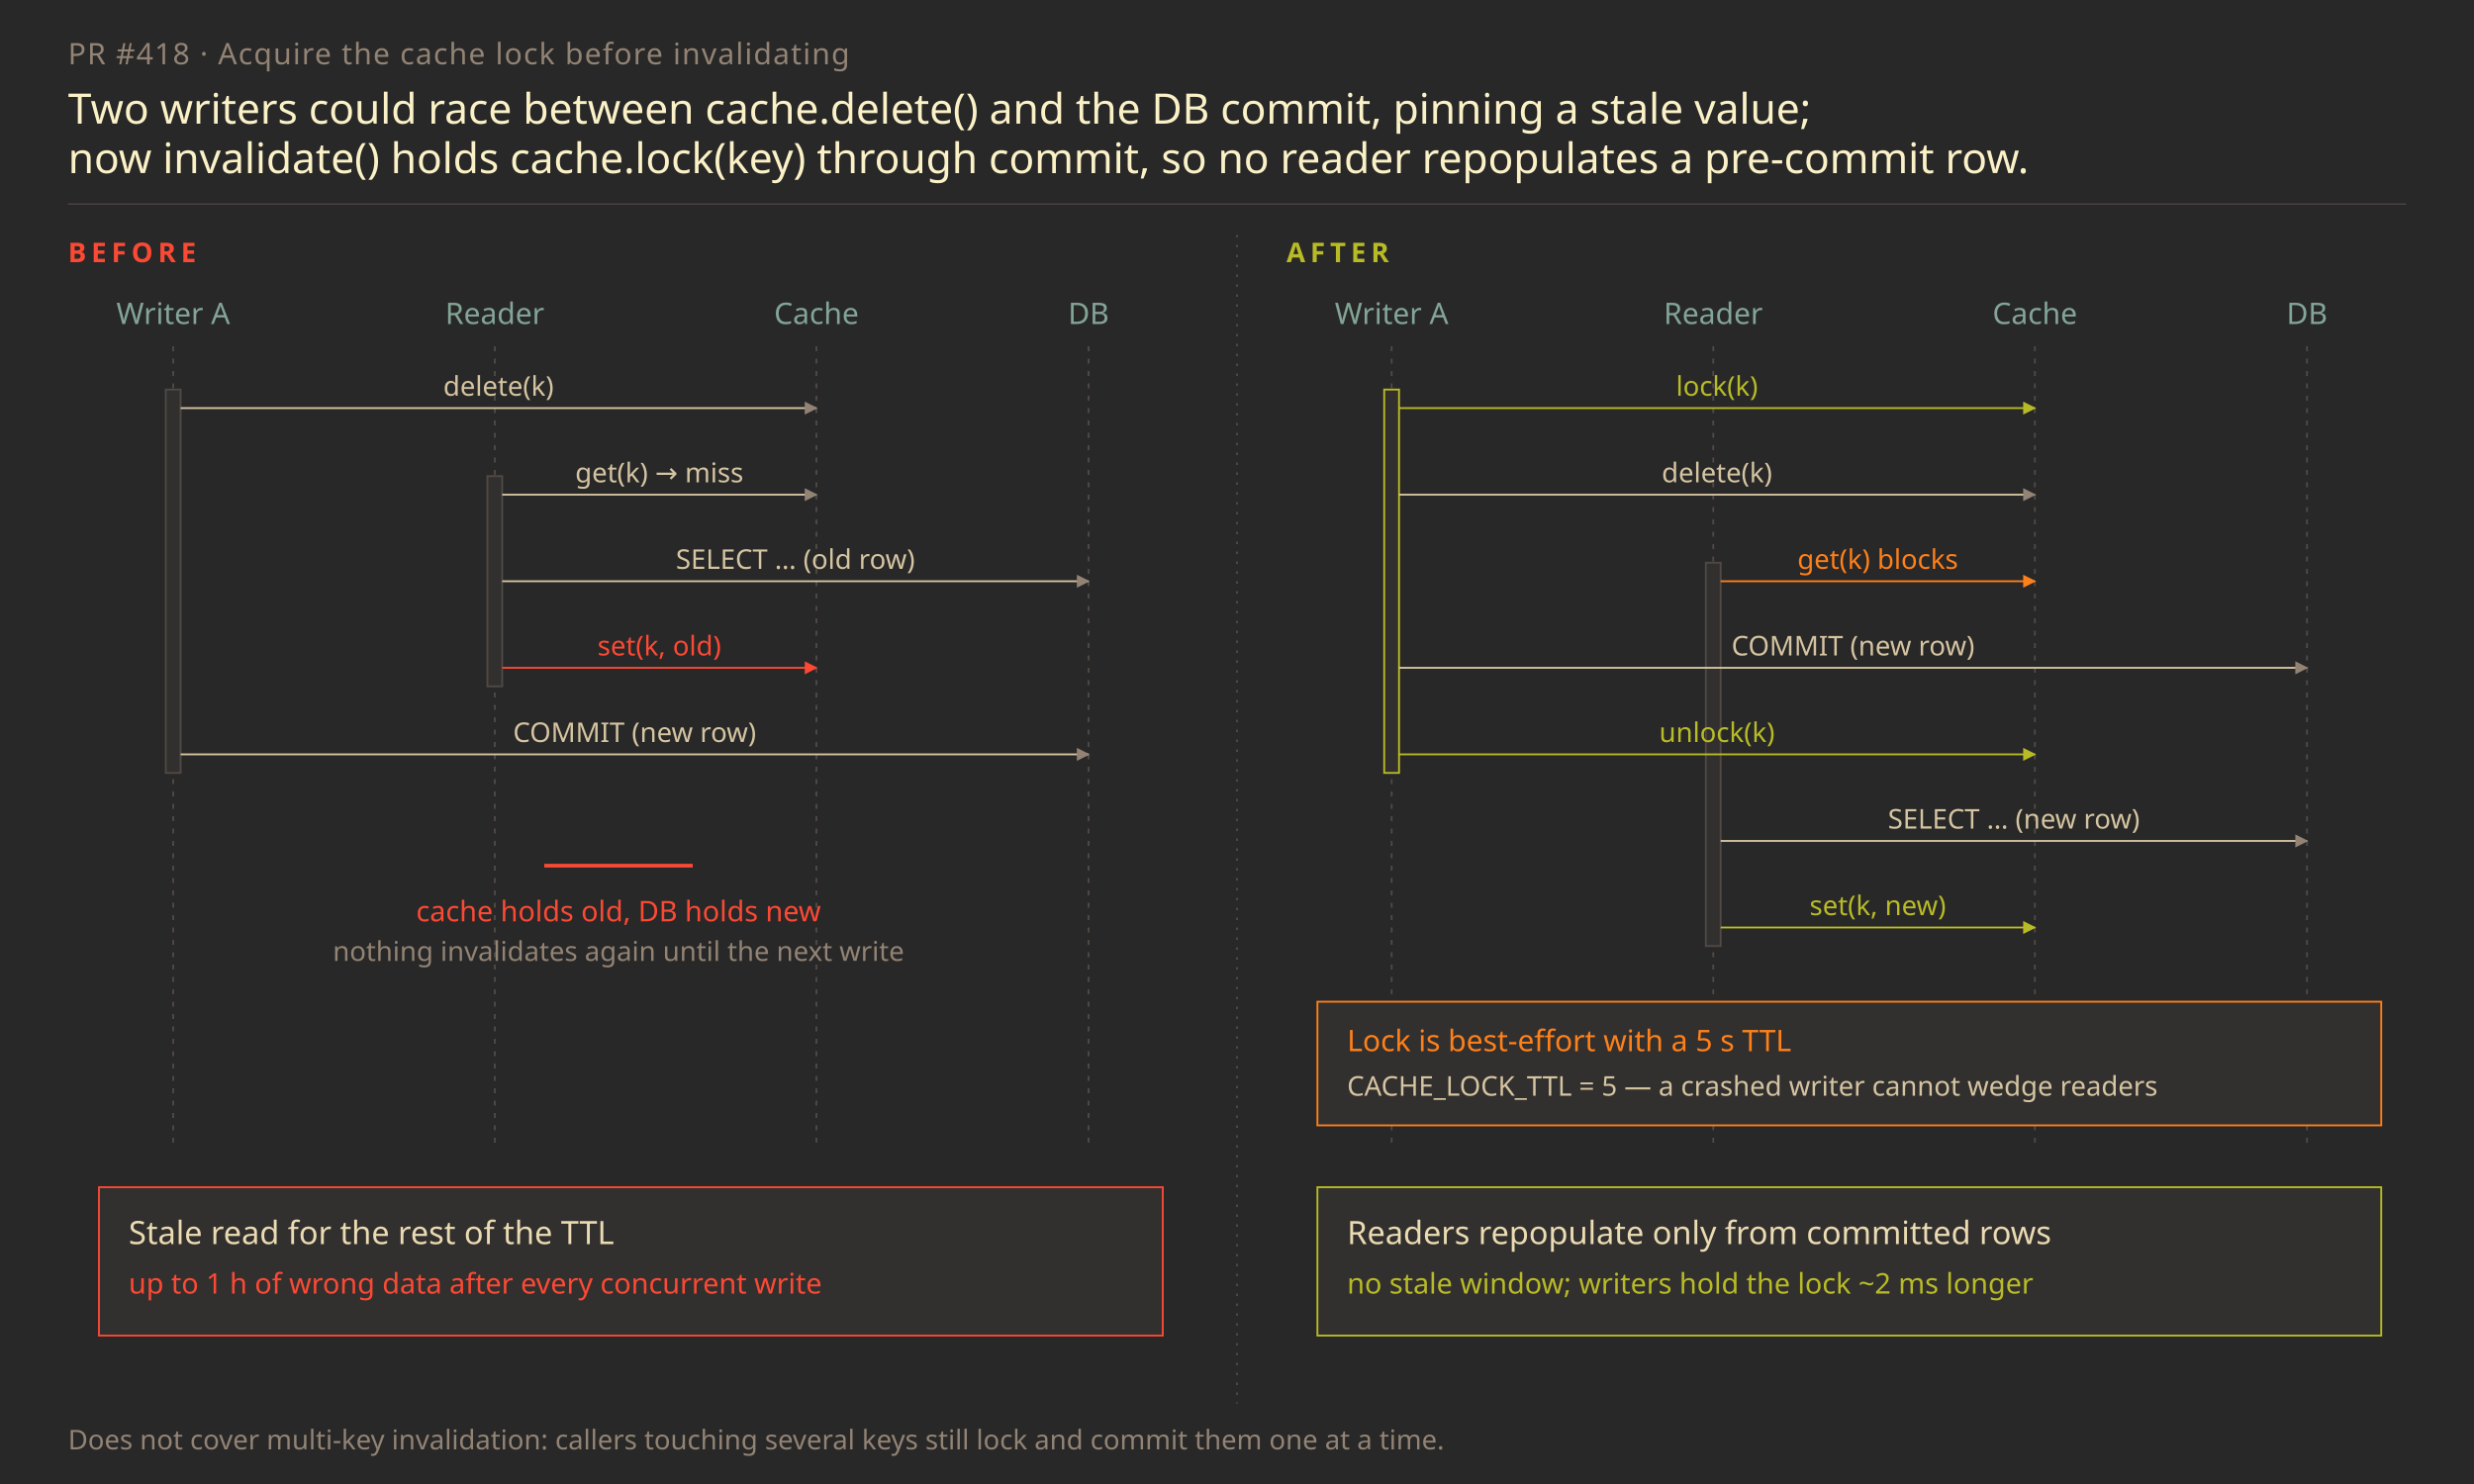
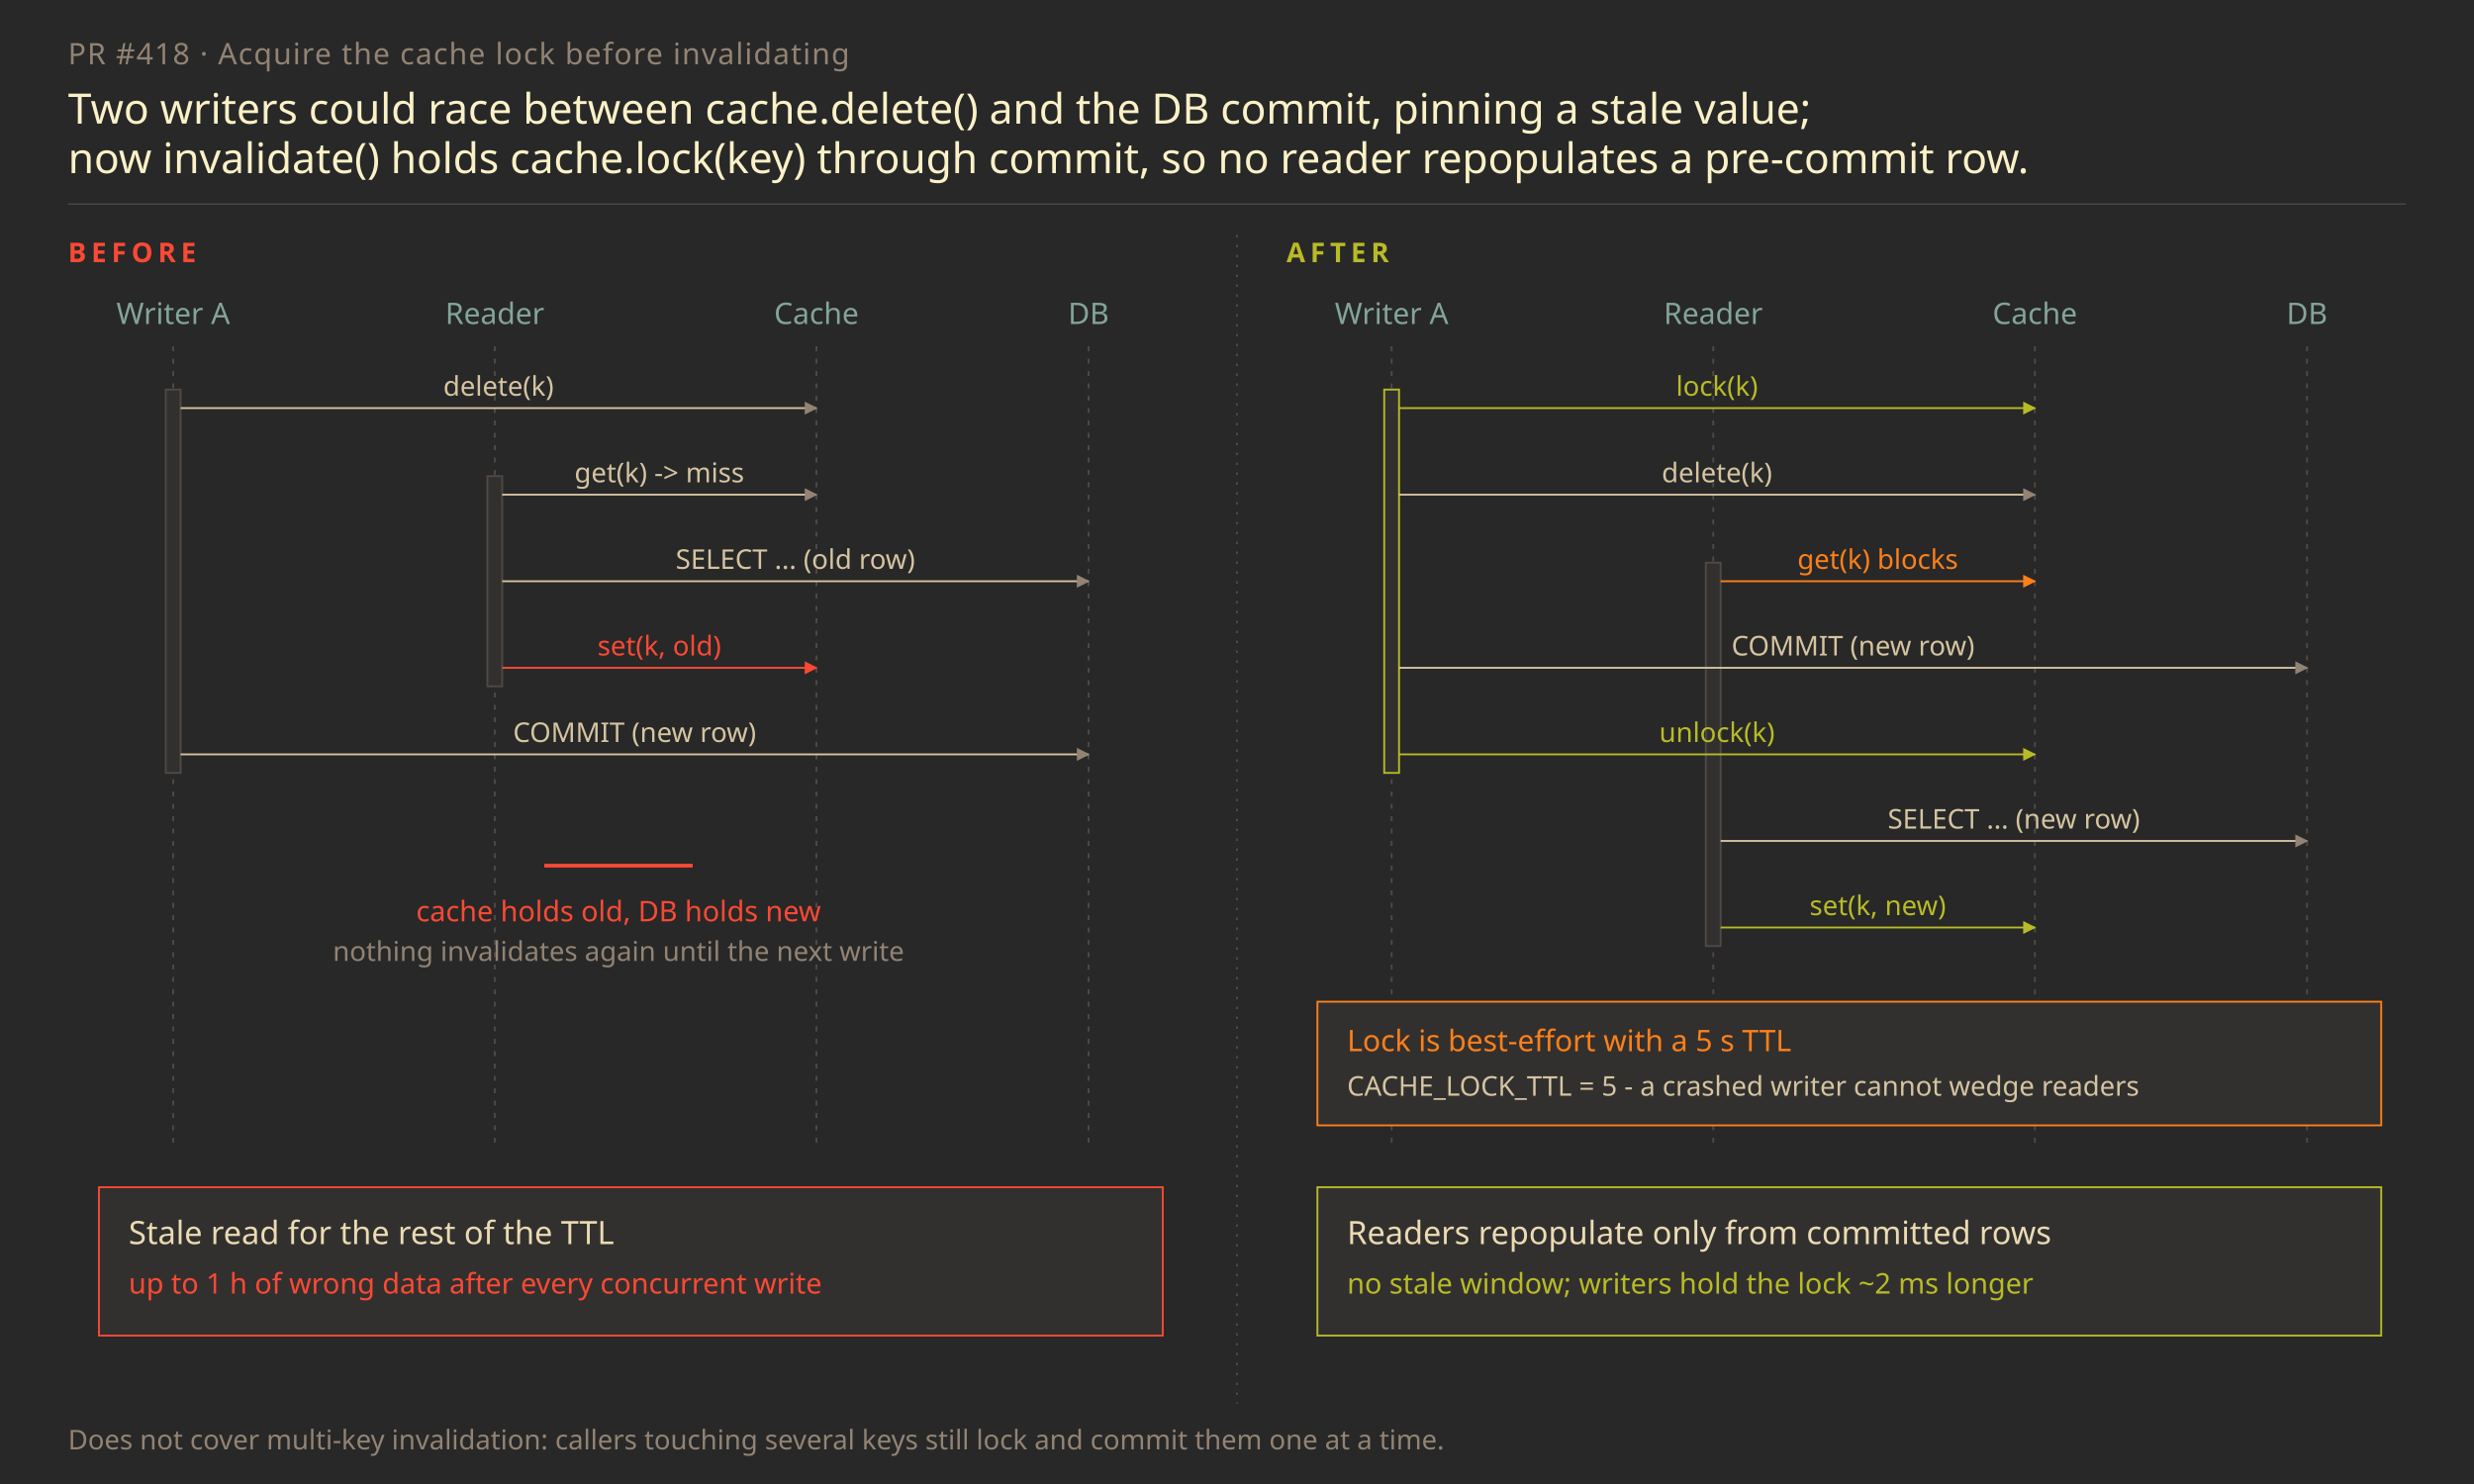
<svg xmlns="http://www.w3.org/2000/svg" viewBox="0 0 2000 1200" font-family="'Segoe UI', 'Noto Sans', 'DejaVu Sans', ui-sans-serif, system-ui, sans-serif">
  <rect x="0" y="0" width="2000" height="1200" fill="#282828" />
  <defs>
    <marker id="arr-dim" viewBox="0 0 10 10" refX="9" refY="5" markerWidth="7" markerHeight="7" orient="auto-start-reverse">
      <path d="M0,0 L10,5 L0,10 z" fill="#928374" />
    </marker>
    <marker id="arr-blue" viewBox="0 0 10 10" refX="9" refY="5" markerWidth="7" markerHeight="7" orient="auto-start-reverse">
      <path d="M0,0 L10,5 L0,10 z" fill="#83a598" />
    </marker>
    <marker id="arr-green" viewBox="0 0 10 10" refX="9" refY="5" markerWidth="7" markerHeight="7" orient="auto-start-reverse">
      <path d="M0,0 L10,5 L0,10 z" fill="#b8bb26" />
    </marker>
    <marker id="arr-red" viewBox="0 0 10 10" refX="9" refY="5" markerWidth="7" markerHeight="7" orient="auto-start-reverse">
      <path d="M0,0 L10,5 L0,10 z" fill="#fb4934" />
    </marker>
    <marker id="arr-orange" viewBox="0 0 10 10" refX="9" refY="5" markerWidth="7" markerHeight="7" orient="auto-start-reverse">
      <path d="M0,0 L10,5 L0,10 z" fill="#fe8019" />
    </marker>
  </defs>
  <text x="55" y="52" font-size="24" letter-spacing="1" fill="#928374">PR #418 · Acquire the cache lock before invalidating</text>
  <text x="55" y="100" font-size="34" fill="#fbf1c7">Two writers could race between cache.delete() and the DB commit, pinning a stale value;</text>
  <text x="55" y="140" font-size="34" fill="#fbf1c7">now invalidate() holds cache.lock(key) through commit, so no reader repopulates a pre-commit row.</text>
  <line x1="55" y1="165" x2="1945" y2="165" stroke="#504945" stroke-width="1" />
  <text x="55" y="212" font-size="22" font-weight="700" letter-spacing="4" fill="#fb4934">BEFORE</text>
  <text x="1040" y="212" font-size="22" font-weight="700" letter-spacing="4" fill="#b8bb26">AFTER</text>
  <line x1="1000" y1="190" x2="1000" y2="1135" stroke="#504945" stroke-width="1.5" stroke-dasharray="2 6" />
  <text x="140" y="262" font-size="24" fill="#83a598" text-anchor="middle">Writer A</text>
  <line x1="140" y1="280" x2="140" y2="930" stroke="#504945" stroke-width="1.5" stroke-dasharray="4 6" />
  <text x="400" y="262" font-size="24" fill="#83a598" text-anchor="middle">Reader</text>
  <line x1="400" y1="280" x2="400" y2="930" stroke="#504945" stroke-width="1.5" stroke-dasharray="4 6" />
  <text x="660" y="262" font-size="24" fill="#83a598" text-anchor="middle">Cache</text>
  <line x1="660" y1="280" x2="660" y2="930" stroke="#504945" stroke-width="1.5" stroke-dasharray="4 6" />
  <text x="880" y="262" font-size="24" fill="#83a598" text-anchor="middle">DB</text>
  <line x1="880" y1="280" x2="880" y2="930" stroke="#504945" stroke-width="1.5" stroke-dasharray="4 6" />
  <rect x="134" y="315" width="12" height="310" fill="#32302f" stroke="#504945" stroke-width="1.5" />
  <rect x="394" y="385" width="12" height="170" fill="#32302f" stroke="#504945" stroke-width="1.5" />
  <line x1="146" y1="330" x2="660" y2="330" stroke="#d5c4a1" stroke-width="1.5" marker-end="url(#arr-dim)" />
  <text x="403" y="320" font-size="22" fill="#d5c4a1" text-anchor="middle">delete(k)</text>
  <line x1="406" y1="400" x2="660" y2="400" stroke="#d5c4a1" stroke-width="1.5" marker-end="url(#arr-dim)" />
-   <text x="533" y="390" font-size="22" fill="#d5c4a1" text-anchor="middle">get(k) → miss</text>
+   <text x="533" y="390" font-size="22" fill="#d5c4a1" text-anchor="middle">get(k) -&gt; miss</text>
  <line x1="406" y1="470" x2="880" y2="470" stroke="#d5c4a1" stroke-width="1.5" marker-end="url(#arr-dim)" />
-   <text x="643" y="460" font-size="22" fill="#d5c4a1" text-anchor="middle">SELECT … (old row)</text>
+   <text x="643" y="460" font-size="22" fill="#d5c4a1" text-anchor="middle">SELECT ... (old row)</text>
  <line x1="406" y1="540" x2="660" y2="540" stroke="#fb4934" stroke-width="1.5" marker-end="url(#arr-red)" />
  <text x="533" y="530" font-size="22" fill="#fb4934" text-anchor="middle">set(k, old)</text>
  <line x1="146" y1="610" x2="880" y2="610" stroke="#d5c4a1" stroke-width="1.5" marker-end="url(#arr-dim)" />
  <text x="513" y="600" font-size="22" fill="#d5c4a1" text-anchor="middle">COMMIT (new row)</text>
  <line x1="440" y1="700" x2="560" y2="700" stroke="#fb4934" stroke-width="3" />
  <text x="500" y="745" font-size="23" fill="#fb4934" text-anchor="middle">cache holds old, DB holds new</text>
  <text x="500" y="777" font-size="22" fill="#928374" text-anchor="middle">nothing invalidates again until the next write</text>
  <g>
    <rect x="80" y="960" width="860" height="120" fill="#32302f" stroke="#fb4934" stroke-width="1.5" />
    <text x="104" y="1006" font-size="26" fill="#ebdbb2">Stale read for the rest of the TTL</text>
    <text x="104" y="1046" font-size="23" fill="#fb4934">up to 1 h of wrong data after every concurrent write</text>
  </g>
  <text x="1125" y="262" font-size="24" fill="#83a598" text-anchor="middle">Writer A</text>
  <line x1="1125" y1="280" x2="1125" y2="930" stroke="#504945" stroke-width="1.5" stroke-dasharray="4 6" />
  <text x="1385" y="262" font-size="24" fill="#83a598" text-anchor="middle">Reader</text>
  <line x1="1385" y1="280" x2="1385" y2="930" stroke="#504945" stroke-width="1.5" stroke-dasharray="4 6" />
  <text x="1645" y="262" font-size="24" fill="#83a598" text-anchor="middle">Cache</text>
  <line x1="1645" y1="280" x2="1645" y2="930" stroke="#504945" stroke-width="1.5" stroke-dasharray="4 6" />
  <text x="1865" y="262" font-size="24" fill="#83a598" text-anchor="middle">DB</text>
  <line x1="1865" y1="280" x2="1865" y2="930" stroke="#504945" stroke-width="1.5" stroke-dasharray="4 6" />
  <rect x="1119" y="315" width="12" height="310" fill="#32302f" stroke="#b8bb26" stroke-width="1.5" />
  <rect x="1379" y="455" width="12" height="310" fill="#32302f" stroke="#504945" stroke-width="1.5" />
  <line x1="1131" y1="330" x2="1645" y2="330" stroke="#b8bb26" stroke-width="1.5" marker-end="url(#arr-green)" />
  <text x="1388" y="320" font-size="22" fill="#b8bb26" text-anchor="middle">lock(k)</text>
  <line x1="1131" y1="400" x2="1645" y2="400" stroke="#d5c4a1" stroke-width="1.5" marker-end="url(#arr-dim)" />
  <text x="1388" y="390" font-size="22" fill="#d5c4a1" text-anchor="middle">delete(k)</text>
  <line x1="1391" y1="470" x2="1645" y2="470" stroke="#fe8019" stroke-width="1.5" marker-end="url(#arr-orange)" />
  <text x="1518" y="460" font-size="22" fill="#fe8019" text-anchor="middle">get(k) blocks</text>
  <line x1="1131" y1="540" x2="1865" y2="540" stroke="#d5c4a1" stroke-width="1.5" marker-end="url(#arr-dim)" />
  <text x="1498" y="530" font-size="22" fill="#d5c4a1" text-anchor="middle">COMMIT (new row)</text>
  <line x1="1131" y1="610" x2="1645" y2="610" stroke="#b8bb26" stroke-width="1.5" marker-end="url(#arr-green)" />
  <text x="1388" y="600" font-size="22" fill="#b8bb26" text-anchor="middle">unlock(k)</text>
  <line x1="1391" y1="680" x2="1865" y2="680" stroke="#d5c4a1" stroke-width="1.5" marker-end="url(#arr-dim)" />
-   <text x="1628" y="670" font-size="22" fill="#d5c4a1" text-anchor="middle">SELECT … (new row)</text>
+   <text x="1628" y="670" font-size="22" fill="#d5c4a1" text-anchor="middle">SELECT ... (new row)</text>
  <line x1="1391" y1="750" x2="1645" y2="750" stroke="#b8bb26" stroke-width="1.5" marker-end="url(#arr-green)" />
  <text x="1518" y="740" font-size="22" fill="#b8bb26" text-anchor="middle">set(k, new)</text>
  <g>
    <rect x="1065" y="810" width="860" height="100" fill="#32302f" stroke="#fe8019" stroke-width="1.5" />
    <text x="1089" y="850" font-size="24" fill="#fe8019">Lock is best-effort with a 5 s TTL</text>
-     <text x="1089" y="886" font-size="22" fill="#d5c4a1">CACHE_LOCK_TTL = 5 — a crashed writer cannot wedge readers</text>
+     <text x="1089" y="886" font-size="22" fill="#d5c4a1">CACHE_LOCK_TTL = 5 - a crashed writer cannot wedge readers</text>
  </g>
  <g>
    <rect x="1065" y="960" width="860" height="120" fill="#32302f" stroke="#b8bb26" stroke-width="1.5" />
    <text x="1089" y="1006" font-size="26" fill="#ebdbb2">Readers repopulate only from committed rows</text>
    <text x="1089" y="1046" font-size="23" fill="#b8bb26">no stale window; writers hold the lock ~2 ms longer</text>
  </g>
  <text x="55" y="1172" font-size="22" fill="#928374">Does not cover multi-key invalidation: callers touching several keys still lock and commit them one at a time.</text>
</svg>
